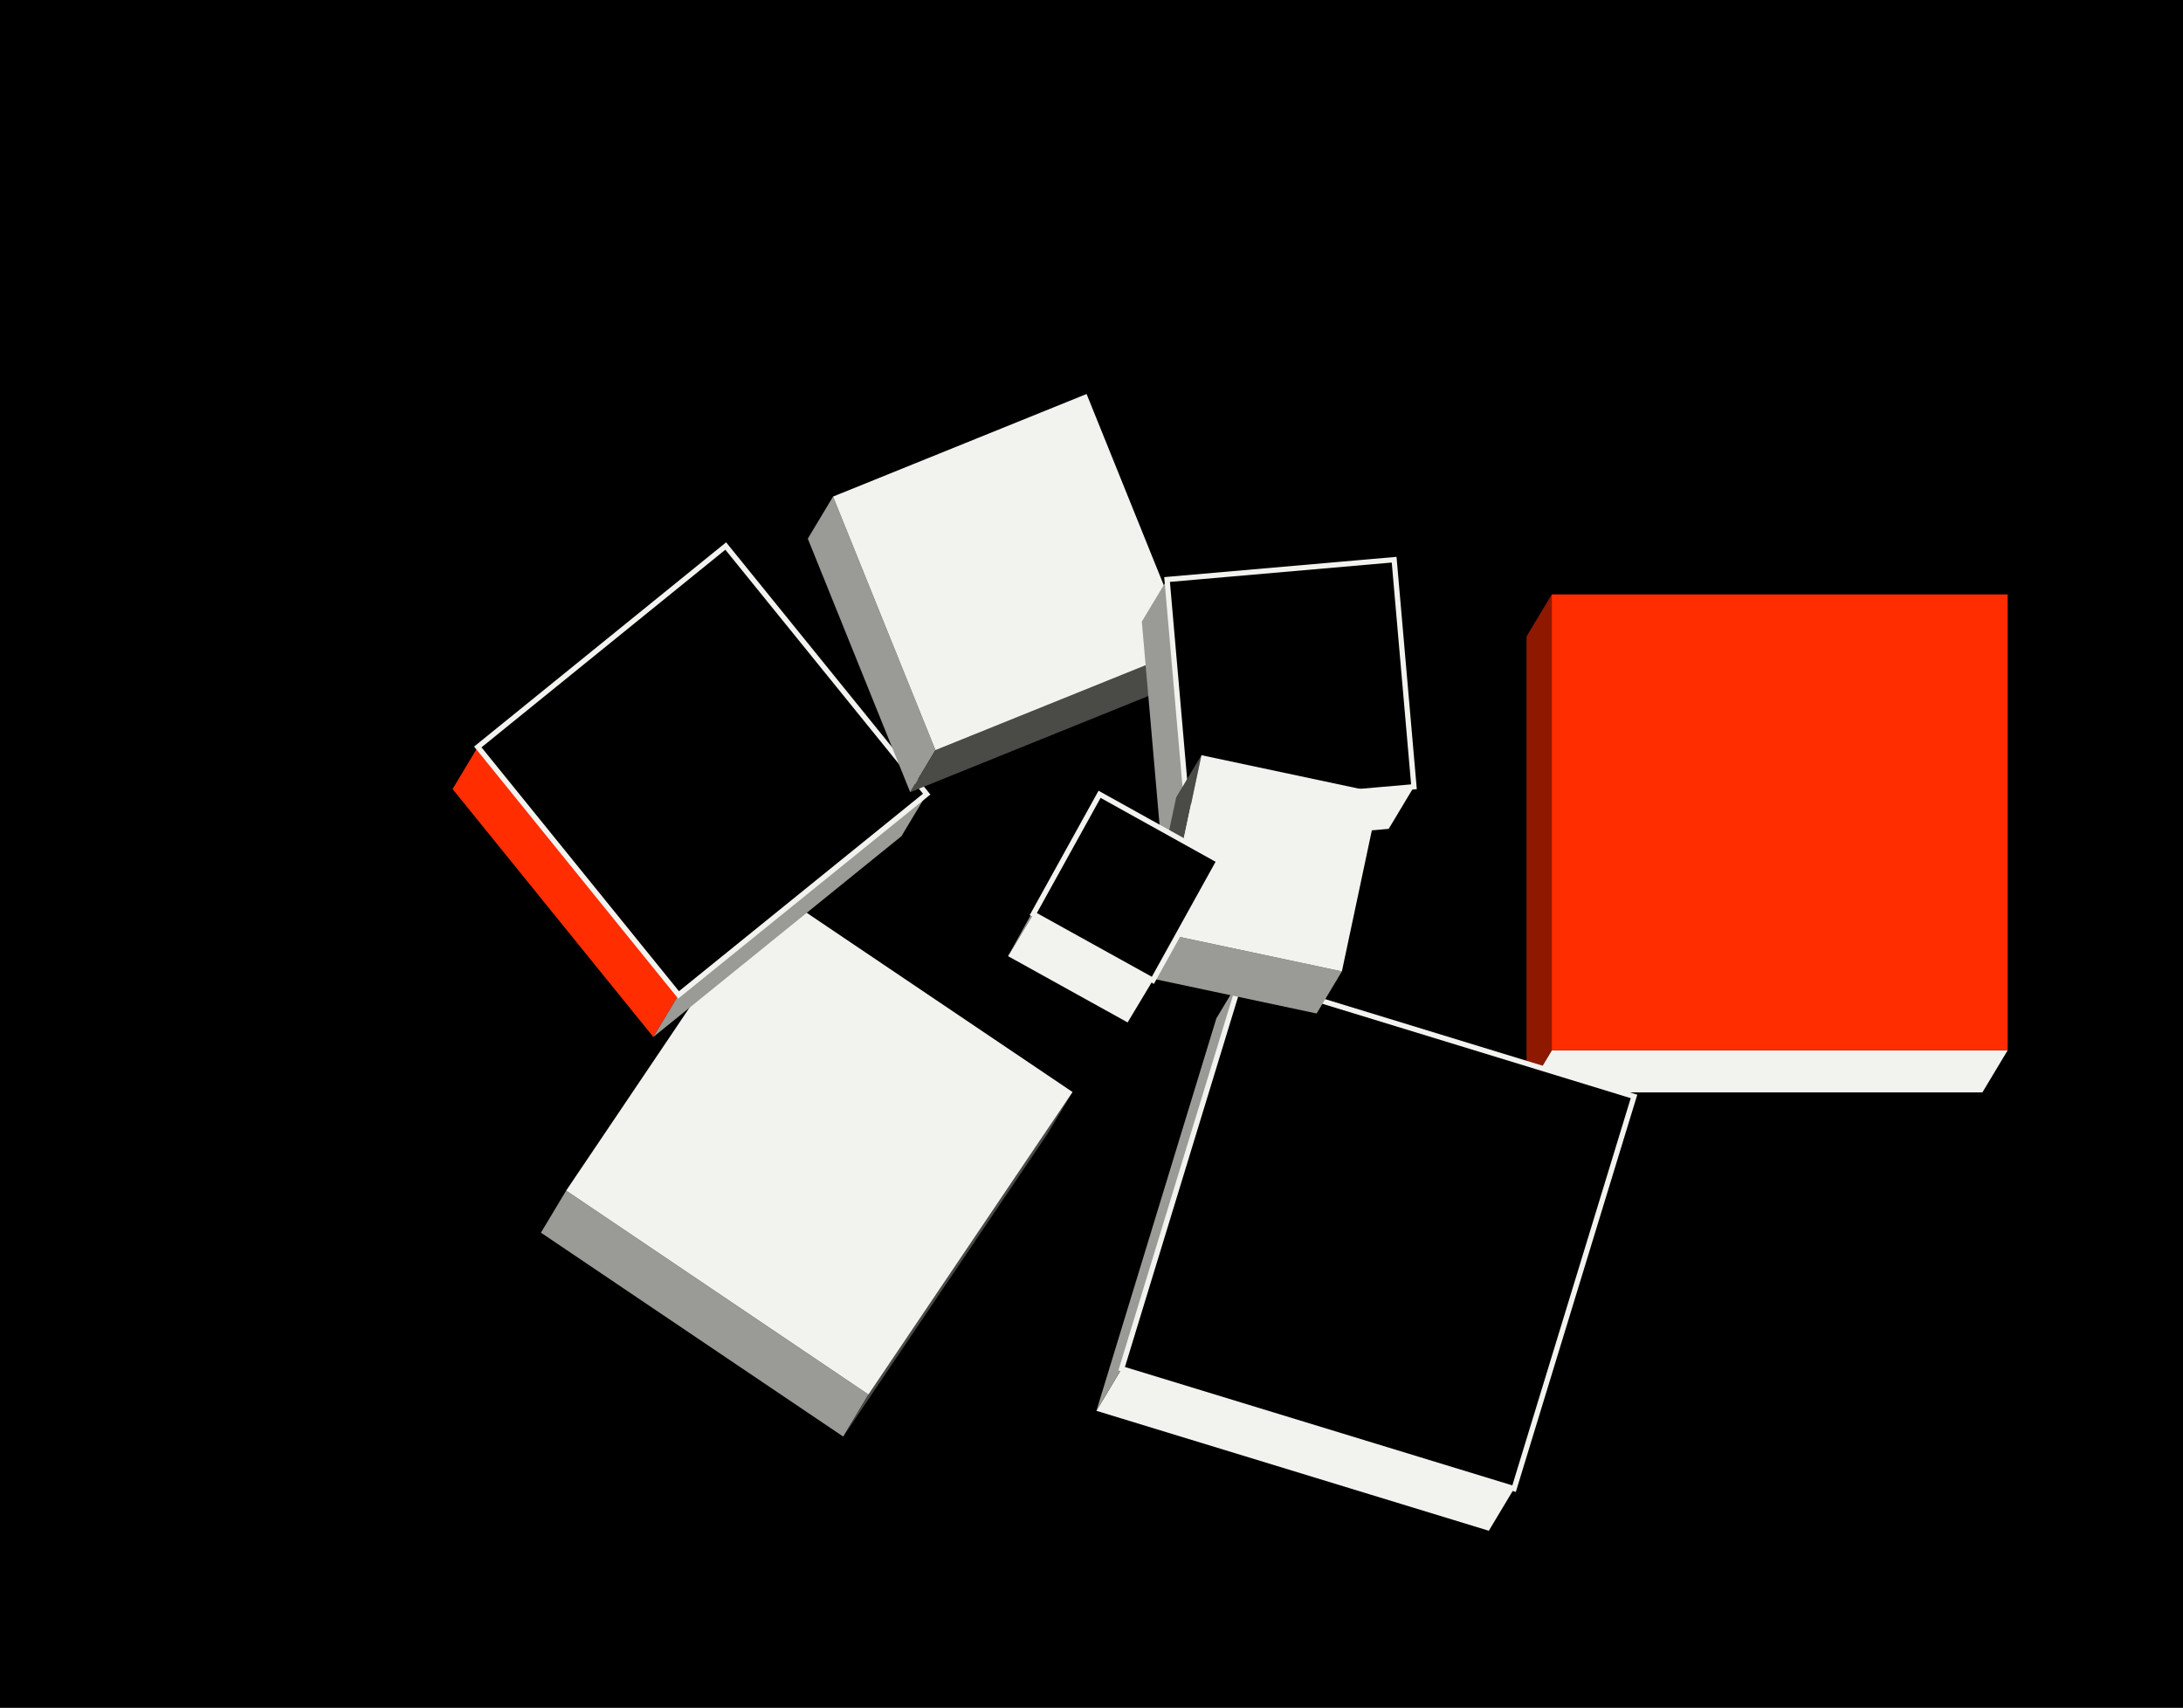
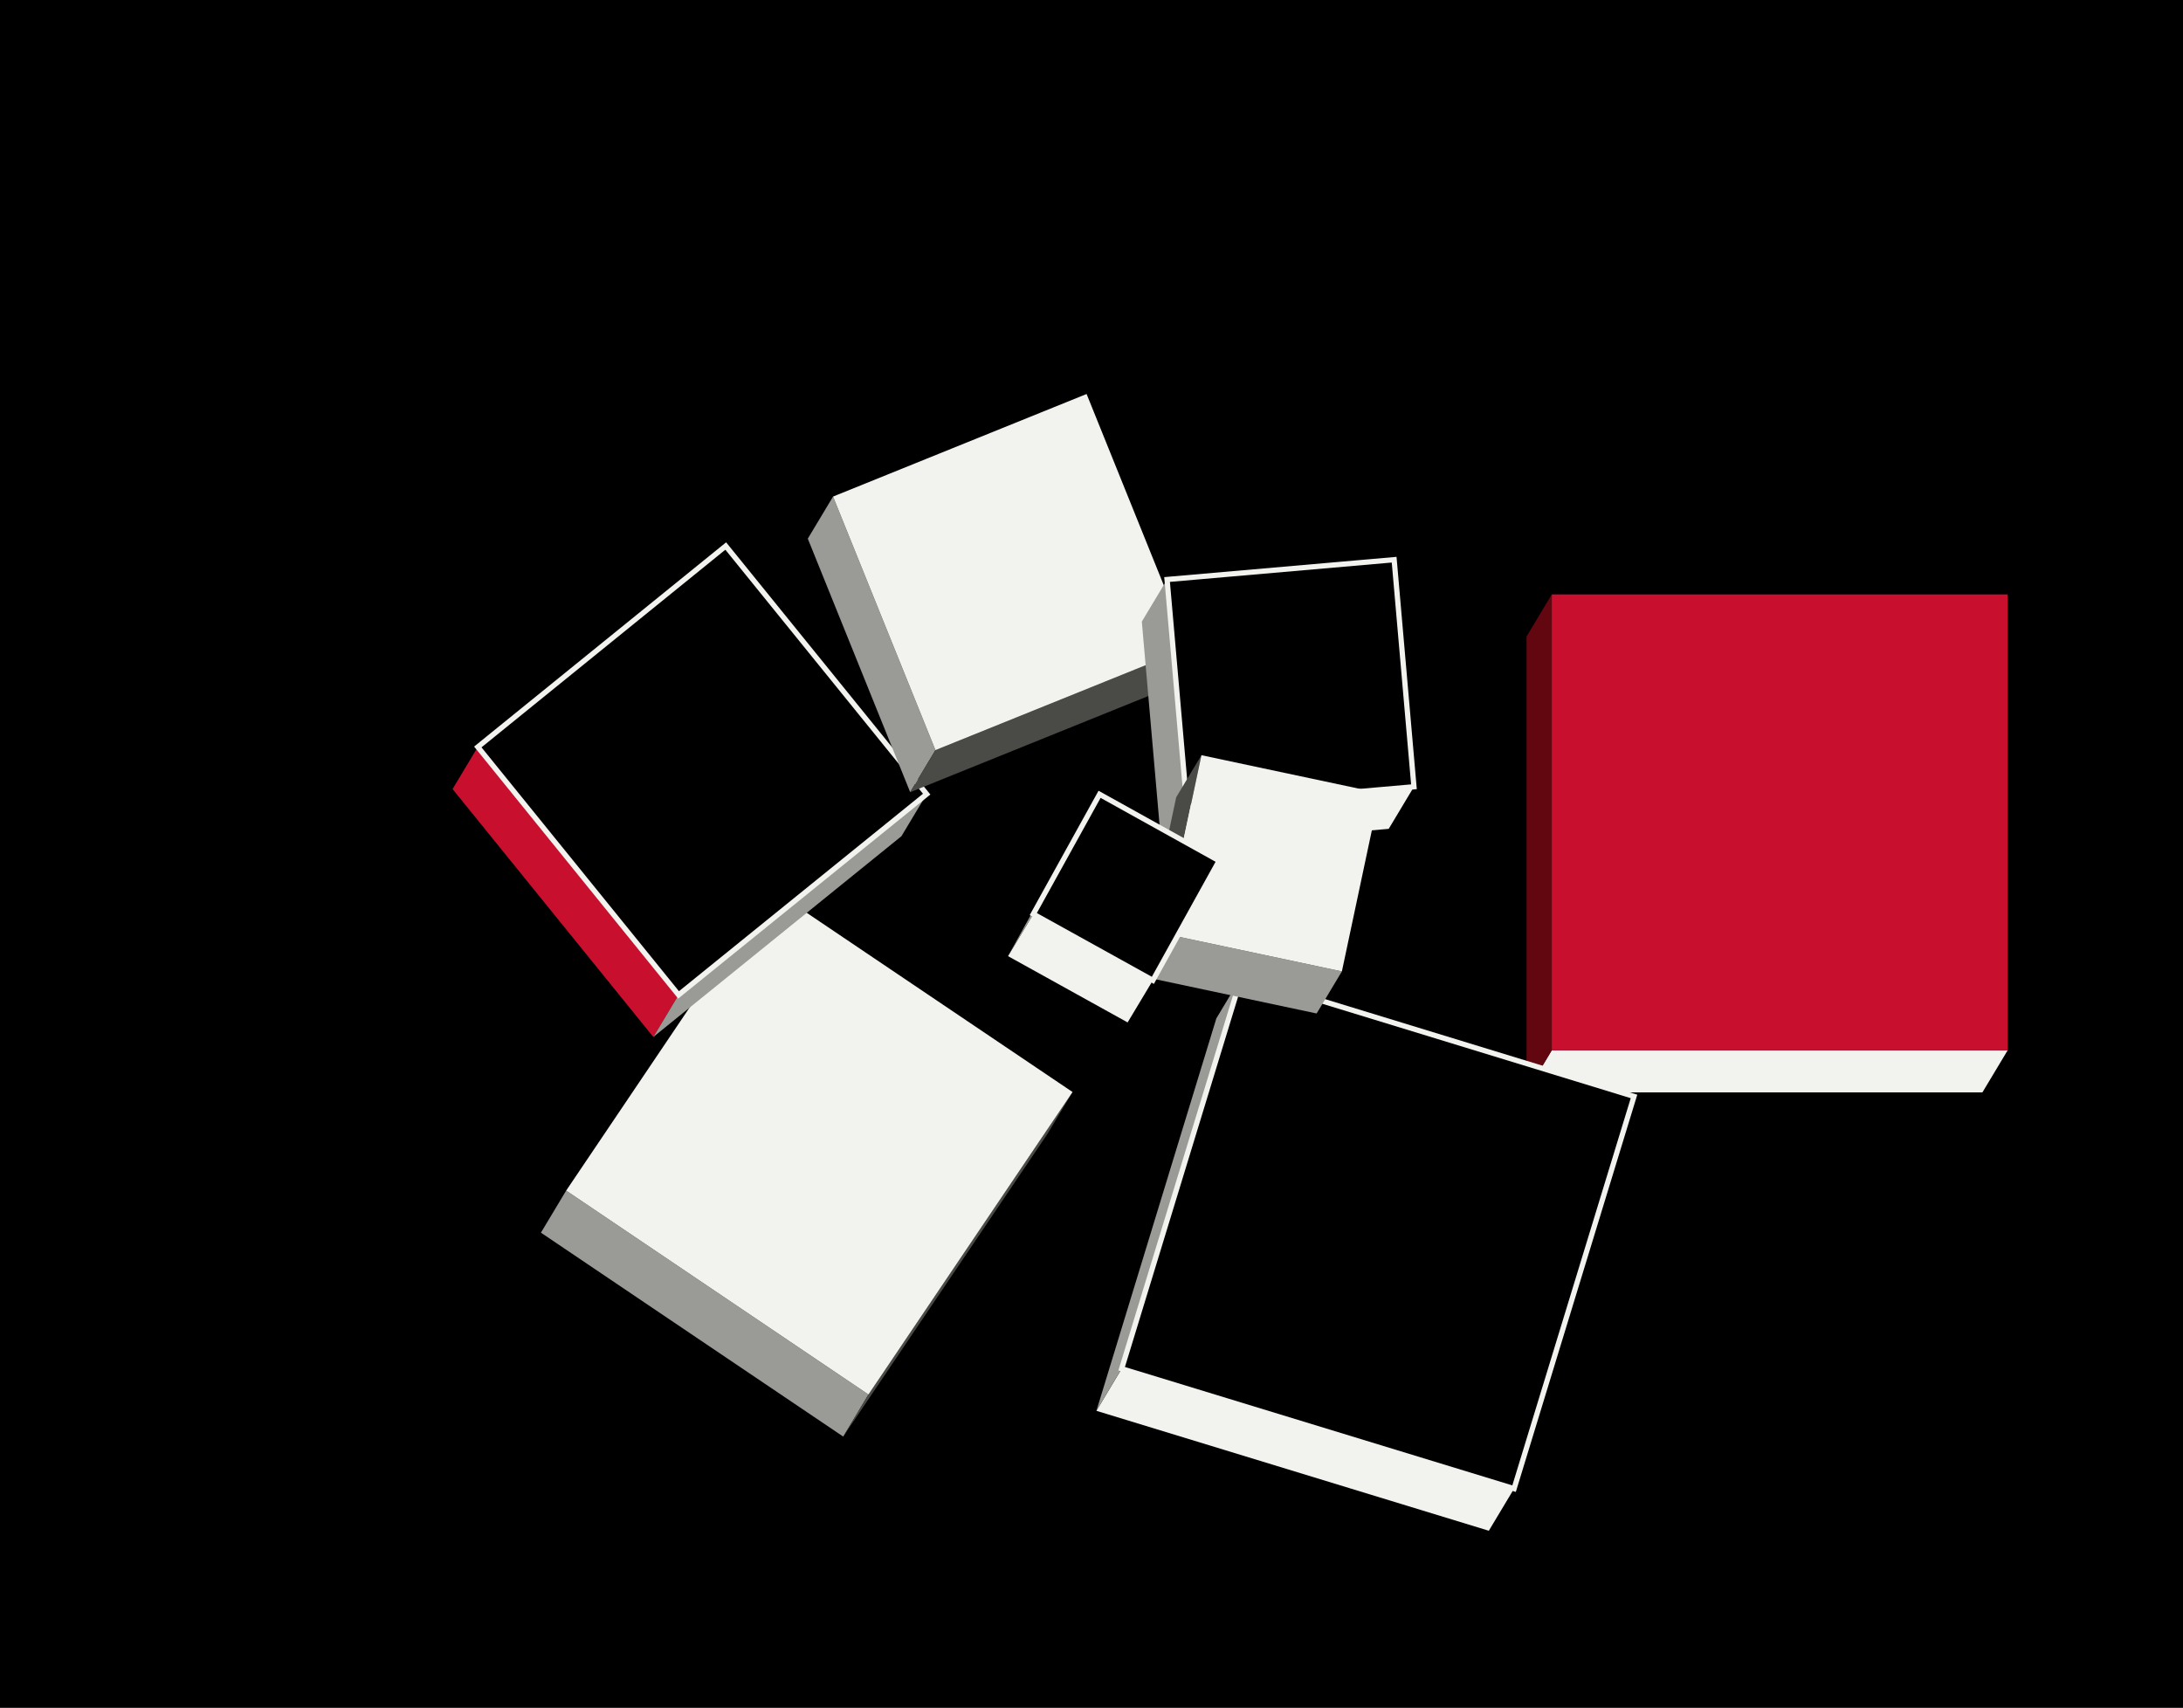
<svg xmlns="http://www.w3.org/2000/svg" width="1245" height="974" viewBox="165 31 1245 974">
  <defs>
    <linearGradient id="g" x1="0" y1="0" x2="1" y2="1">
      <stop offset="0" stop-color="#f2f2ef" />
      <stop offset="1" stop-color="#9a9a96" />
    </linearGradient>
  </defs>
  <rect id="background" x="165" y="31" width="1245" height="974" fill="#000000" />
  <g id="slab-0">
    <polygon id="slab-0-side-0" points="1310.0,630.0 1050.0,630.0 1035.6,654.0 1295.6,654.0" fill="#f2f2ef" />
-     <polygon id="slab-0-side-1" points="1050.0,630.0 1050.0,370.0 1035.6,394.0 1035.6,654.0" fill="#8f1900" />
-     <polygon id="slab-0-face" points="1050.0,370.0 1310.0,370.0 1310.0,630.0 1050.0,630.0" fill="#ff2d00" />
+     <polygon id="slab-0-side-1" points="1050.0,630.0 1050.0,370.0 1035.6,394.0 1035.6,654.0" fill="#62060f" />
+     <polygon id="slab-0-face" points="1050.0,370.0 1310.0,370.0 1310.0,630.0 1050.0,630.0" fill="#c8102e" />
  </g>
  <g id="slab-1">
    <polygon id="slab-1-side-0" points="1028.5,880.0 804.7,811.6 790.3,835.6 1014.1,904.0" fill="#f2f2ef" />
    <polygon id="slab-1-side-1" points="804.7,811.6 873.1,587.8 858.7,611.8 790.3,835.6" fill="#9a9a96" />
    <polygon id="slab-1-face" points="873.1,587.8 1096.9,656.3 1028.5,880.0 804.7,811.6" fill="#000000" stroke="#f2f2ef" stroke-width="3" stroke-linejoin="miter" />
  </g>
  <g id="slab-2">
    <polygon id="slab-2-side-0" points="660.3,826.3 487.9,710.0 473.5,734.0 645.9,850.3" fill="#9a9a96" />
    <polygon id="slab-2-side-1" points="776.7,653.8 660.3,826.3 645.9,850.3 762.3,677.8" fill="#4a4a47" />
    <polygon id="slab-2-face" points="604.2,537.5 776.7,653.8 660.3,826.3 487.9,710.0" fill="#f2f2ef" />
  </g>
  <g id="slab-3">
-     <polygon id="slab-3-side-0" points="552.0,598.4 437.5,457.0 423.1,481.0 537.6,622.4" fill="#ff2d00" />
+     <polygon id="slab-3-side-0" points="552.0,598.4 437.5,457.0 423.1,481.0 537.6,622.4" fill="#c8102e" />
    <polygon id="slab-3-side-1" points="693.5,483.9 552.0,598.4 537.6,622.4 679.1,507.9" fill="#9a9a96" />
    <polygon id="slab-3-face" points="578.9,342.4 693.5,483.9 552.0,598.4 437.5,457.0" fill="#000000" stroke="#f2f2ef" stroke-width="3" stroke-linejoin="miter" />
  </g>
  <g id="slab-4">
    <polygon id="slab-4-side-0" points="698.5,458.8 640.1,314.2 625.7,338.2 684.1,482.8" fill="#9a9a96" />
    <polygon id="slab-4-side-1" points="843.1,400.4 698.5,458.8 684.1,482.8 828.7,424.4" fill="#4a4a47" />
    <polygon id="slab-4-face" points="784.7,255.7 843.1,400.4 698.5,458.8 640.1,314.2" fill="#f2f2ef" />
  </g>
  <g id="slab-5">
    <polygon id="slab-5-side-0" points="971.4,479.7 841.9,491.0 827.5,515.0 957.0,503.7" fill="#f2f2ef" />
    <polygon id="slab-5-side-1" points="841.9,491.0 830.6,361.5 816.2,385.5 827.5,515.0" fill="#9a9a96" />
    <polygon id="slab-5-face" points="960.1,350.2 971.4,479.7 841.9,491.0 830.6,361.5" fill="#000000" stroke="#f2f2ef" stroke-width="3" stroke-linejoin="miter" />
  </g>
  <g id="slab-6">
    <polygon id="slab-6-side-0" points="930.3,585.0 828.6,563.4 814.2,587.4 915.9,609.0" fill="#9a9a96" />
    <polygon id="slab-6-side-1" points="828.6,563.4 850.2,461.7 835.8,485.7 814.2,587.4" fill="#4a4a47" />
    <polygon id="slab-6-face" points="951.9,483.3 930.3,585.0 828.6,563.4 850.2,461.7" fill="#f2f2ef" />
  </g>
  <g id="slab-7">
    <polygon id="slab-7-side-0" points="822.5,590.1 754.3,552.3 739.9,576.3 808.1,614.1" fill="#f2f2ef" />
    <polygon id="slab-7-side-1" points="754.3,552.3 792.1,484.0 777.7,508.0 739.9,576.3" fill="#9a9a96" />
    <polygon id="slab-7-face" points="860.3,521.9 822.5,590.1 754.3,552.3 792.1,484.0" fill="#000000" stroke="#f2f2ef" stroke-width="3" stroke-linejoin="miter" />
  </g>
</svg>
